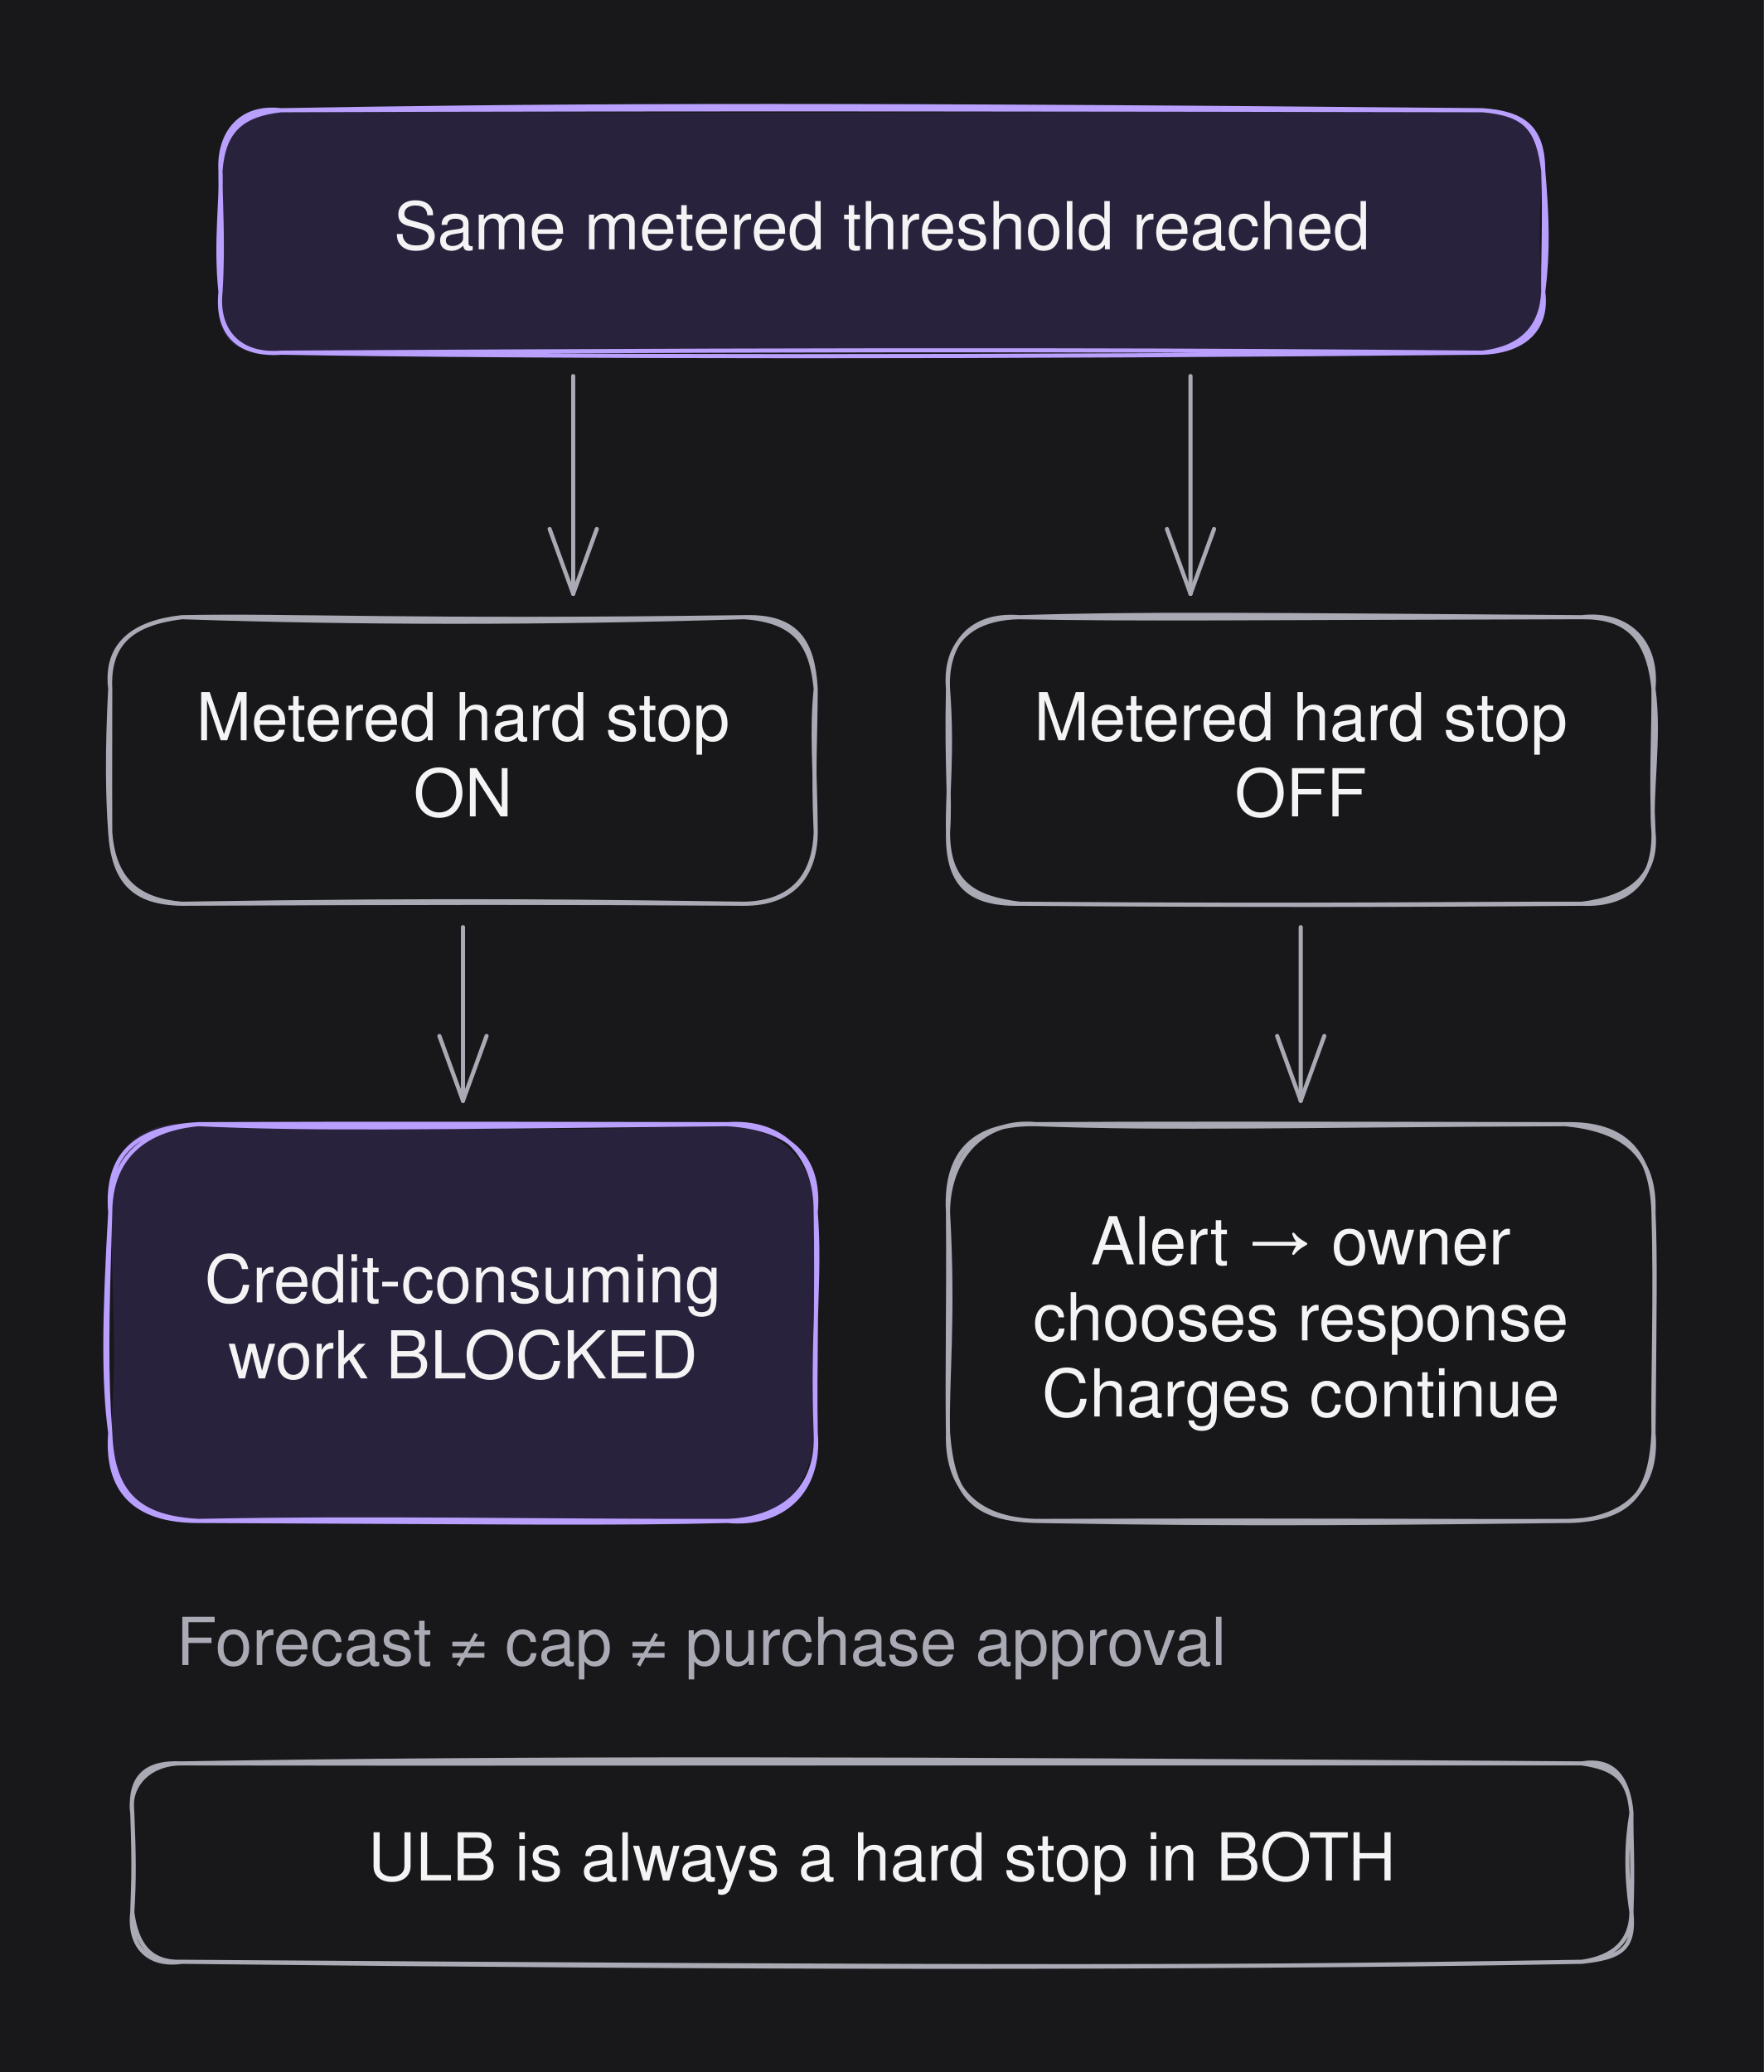
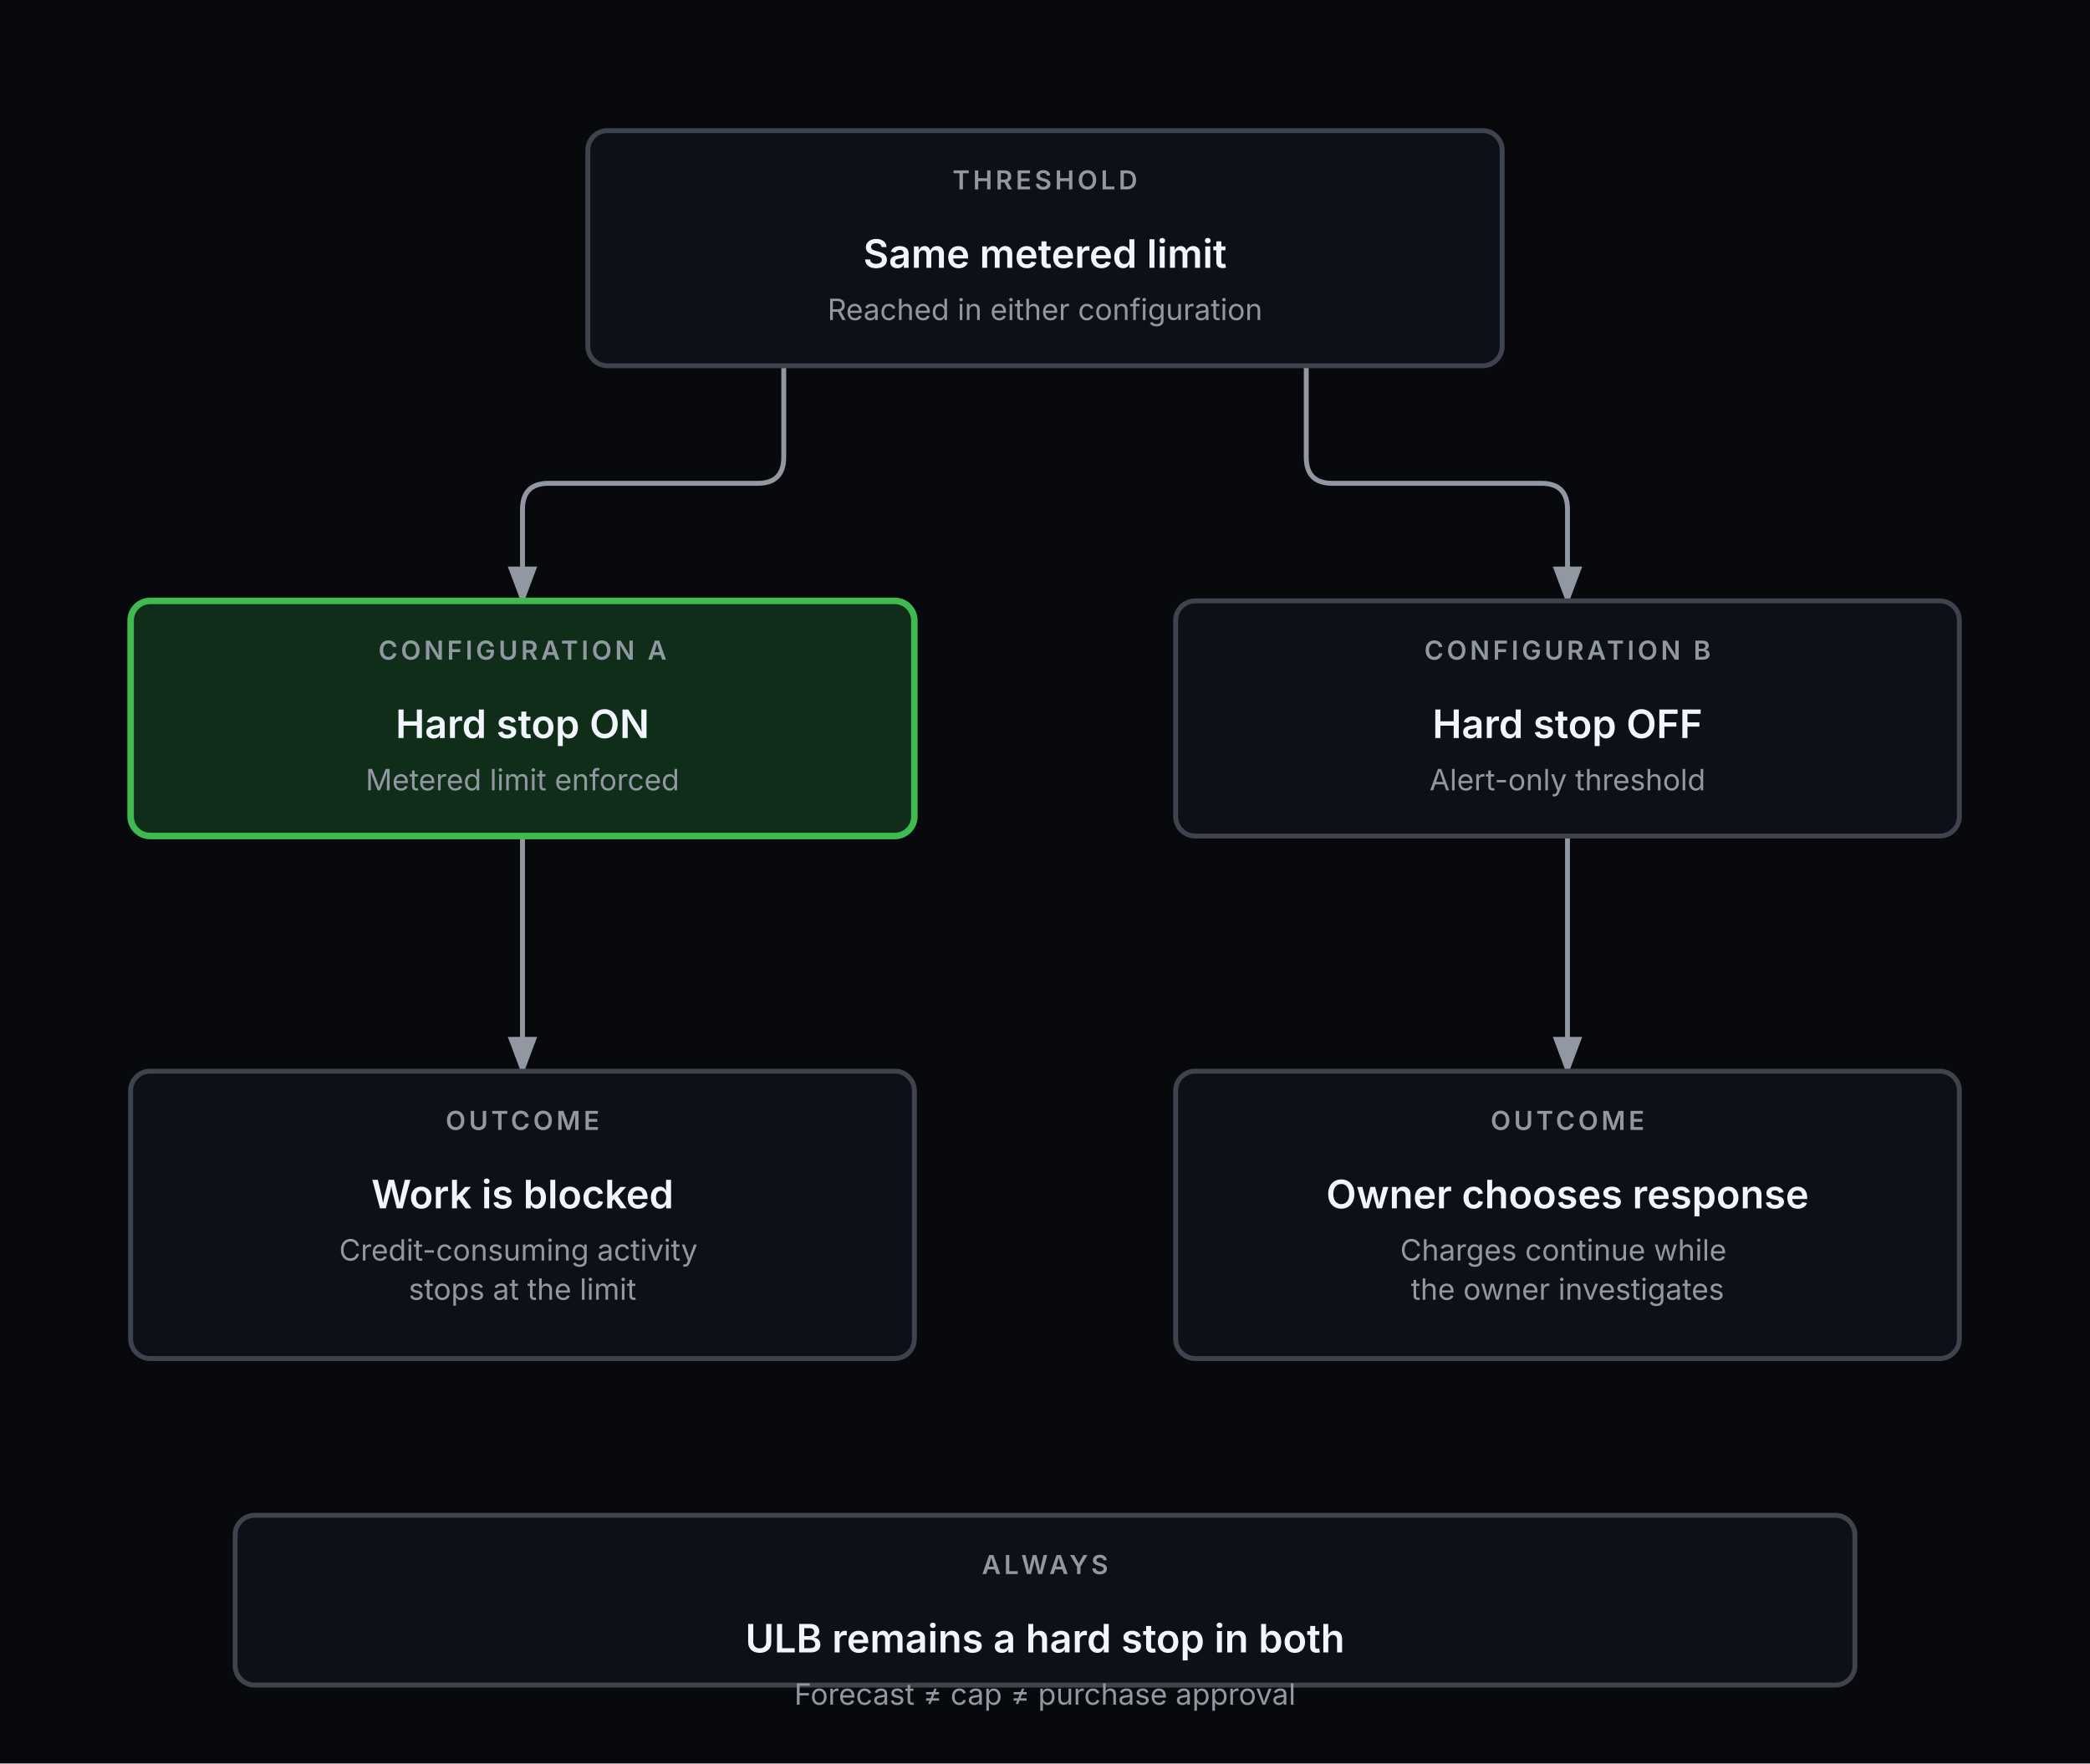
- <svg xmlns="http://www.w3.org/2000/svg" version="1.1" viewBox="0 0 640 752" width="640" height="752" role="img" aria-labelledby="cap-or-continuity-dark-title cap-or-continuity-dark-desc">
+ <svg xmlns="http://www.w3.org/2000/svg" viewBox="0 0 640 540" role="img" aria-labelledby="cap-or-continuity-dark-title cap-or-continuity-dark-desc">
  <defs>
-     <style class="style-fonts">
-       </style>
+     <marker id="cap-or-continuity-dark-arrow" markerWidth="8" markerHeight="6" refX="7" refY="3" orient="auto">
+       <path d="M 0 0 L 8 3 L 0 6 Z" fill="#9198a1" />
+     </marker>
  </defs>
-   <rect x="0" y="0" width="640" height="752" fill="#18181b" />
-   <g stroke-linecap="round" transform="translate(0 0) rotate(0 320 376)">
-     <path d="M0 0 L640 0 L640 752 L0 752" stroke="none" stroke-width="0" fill="#18181b" />
-     <path d="M0 0 C246.87 0, 493.74 0, 640 0 M0 0 C148.19 0, 296.39 0, 640 0 M640 0 C640 160.44, 640 320.87, 640 752 M640 0 C640 260.38, 640 520.75, 640 752 M640 752 C500.59 752, 361.19 752, 0 752 M640 752 C435.11 752, 230.22 752, 0 752 M0 752 C0 538.71, 0 325.43, 0 0 M0 752 C0 516.92, 0 281.83, 0 0" stroke="transparent" stroke-width="2" fill="none" />
+   <style>
+     svg { font-family: system-ui, -apple-system, "Segoe UI", sans-serif; color: #f0f6fc; }
+     .paper { fill: #07090d; }
+     .node, .step-card { fill: #0d1117; stroke: #3d444d; stroke-width: 1.5; }
+     .node.focus, .step-card.focus { fill: #0f2d19; stroke: #3fb950; stroke-width: 2; }
+     .decision { fill: #0d1117; stroke: #f0f6fc; stroke-width: 1.5; }
+     .hub { fill: #0f2d19; stroke: #3fb950; stroke-width: 1.5; }
+     .step-number { fill: #07090d; stroke: #3d444d; stroke-width: 1.5; }
+     .step-number.focus { fill: #3fb950; stroke: #3fb950; }
+     .eyebrow, .detail, .note { fill: #9198a1; }
+     .node-name, .number { fill: #f0f6fc; }
+     .arrow { fill: none; stroke: #9198a1; stroke-width: 1.5; stroke-linecap: round; stroke-linejoin: round; marker-end: url(#cap-or-continuity-dark-arrow); }
+     .spoke { fill: none; stroke: #9198a1; stroke-width: 1; stroke-dasharray: 4 3; }
+     .eyebrow { font-size: 8px; font-weight: 600; letter-spacing: .12em; }
+     .node-name { font-size: 12px; font-weight: 600; }
+     .detail { font-size: 9px; }
+     .arrow-label { fill: #9198a1; font-size: 8px; font-weight: 600; letter-spacing: .06em; }
+     .label-mask { fill: #07090d; }
+     .number { font-size: 9px; font-weight: 600; }
+     .note { font-size: 10px; }
+   </style>
+   <rect x="0" y="0" width="640" height="540" class="paper" />
+   <path d="M 240 112 L 240 140 Q 240 148 232 148 L 168 148 Q 160 148 160 156 L 160 184" class="arrow" marker-end="url(#cap-or-continuity-dark-arrow)" />
+   <path d="M 400 112 L 400 140 Q 400 148 408 148 L 472 148 Q 480 148 480 156 L 480 184" class="arrow" marker-end="url(#cap-or-continuity-dark-arrow)" />
+   <path d="M 160 256 L 160 328" class="arrow" marker-end="url(#cap-or-continuity-dark-arrow)" />
+   <path d="M 480 256 L 480 328" class="arrow" marker-end="url(#cap-or-continuity-dark-arrow)" />
+   <g>
+     <rect x="180" y="40" width="280" height="72" rx="6" class="node" />
+     <text x="320" y="58" text-anchor="middle" class="eyebrow">
+       <tspan>THRESHOLD</tspan>
+     </text>
+     <text x="320" y="82" text-anchor="middle" class="node-name">
+       <tspan>Same metered limit</tspan>
+     </text>
+     <text x="320" y="98" text-anchor="middle" class="detail">
+       <tspan>Reached in either configuration</tspan>
+     </text>
  </g>
-   <g stroke-linecap="round">
-     <g transform="translate(208 136.5) rotate(0 0 39.5)">
-       <path d="M0 0 C0 13.17, 0 65.83, 0 79 M0 0 C0 13.17, 0 65.83, 0 79" stroke="#aaaab5" stroke-width="1.5" fill="none" />
-     </g>
-     <g transform="translate(208 136.5) rotate(0 0 39.5)">
-       <path d="M-8.55 55.51 C-6.83 60.22, -5.12 64.94, 0 79 M-8.55 55.51 C-6.37 61.5, -4.19 67.49, 0 79" stroke="#aaaab5" stroke-width="1.5" fill="none" />
-     </g>
-     <g transform="translate(208 136.5) rotate(0 0 39.5)">
-       <path d="M8.55 55.51 C6.83 60.22, 5.12 64.94, 0 79 M8.55 55.51 C6.37 61.5, 4.19 67.49, 0 79" stroke="#aaaab5" stroke-width="1.5" fill="none" />
-     </g>
+   <g>
+     <rect x="40" y="184" width="240" height="72" rx="6" class="node focus" />
+     <text x="160" y="202" text-anchor="middle" class="eyebrow">
+       <tspan>CONFIGURATION A</tspan>
+     </text>
+     <text x="160" y="226" text-anchor="middle" class="node-name">
+       <tspan>Hard stop ON</tspan>
+     </text>
+     <text x="160" y="242" text-anchor="middle" class="detail">
+       <tspan>Metered limit enforced</tspan>
+     </text>
  </g>
-   <mask />
-   <g stroke-linecap="round">
-     <g transform="translate(432 136.5) rotate(0 0 39.5)">
-       <path d="M0 0 C0 13.17, 0 65.83, 0 79 M0 0 C0 13.17, 0 65.83, 0 79" stroke="#aaaab5" stroke-width="1.5" fill="none" />
-     </g>
-     <g transform="translate(432 136.5) rotate(0 0 39.5)">
-       <path d="M-8.55 55.51 C-6.83 60.22, -5.12 64.94, 0 79 M-8.55 55.51 C-6.37 61.5, -4.19 67.49, 0 79" stroke="#aaaab5" stroke-width="1.5" fill="none" />
-     </g>
-     <g transform="translate(432 136.5) rotate(0 0 39.5)">
-       <path d="M8.55 55.51 C6.83 60.22, 5.12 64.94, 0 79 M8.55 55.51 C6.37 61.5, 4.19 67.49, 0 79" stroke="#aaaab5" stroke-width="1.5" fill="none" />
-     </g>
+   <g>
+     <rect x="360" y="184" width="240" height="72" rx="6" class="node" />
+     <text x="480" y="202" text-anchor="middle" class="eyebrow">
+       <tspan>CONFIGURATION B</tspan>
+     </text>
+     <text x="480" y="226" text-anchor="middle" class="node-name">
+       <tspan>Hard stop OFF</tspan>
+     </text>
+     <text x="480" y="242" text-anchor="middle" class="detail">
+       <tspan>Alert-only threshold</tspan>
+     </text>
  </g>
-   <mask />
-   <g stroke-linecap="round">
-     <g transform="translate(168 336.5) rotate(0 0 31.5)">
-       <path d="M0 0 C0 10.5, 0 52.5, 0 63 M0 0 C0 10.5, 0 52.5, 0 63" stroke="#aaaab5" stroke-width="1.5" fill="none" />
-     </g>
-     <g transform="translate(168 336.5) rotate(0 0 31.5)">
-       <path d="M-8.55 39.51 C-6.83 44.22, -5.12 48.94, 0 63 M-8.55 39.51 C-6.37 45.5, -4.19 51.49, 0 63" stroke="#aaaab5" stroke-width="1.5" fill="none" />
-     </g>
-     <g transform="translate(168 336.5) rotate(0 0 31.5)">
-       <path d="M8.55 39.51 C6.83 44.22, 5.12 48.94, 0 63 M8.55 39.51 C6.37 45.5, 4.19 51.49, 0 63" stroke="#aaaab5" stroke-width="1.5" fill="none" />
-     </g>
+   <g>
+     <rect x="40" y="328" width="240" height="88" rx="6" class="node" />
+     <text x="160" y="346" text-anchor="middle" class="eyebrow">
+       <tspan>OUTCOME</tspan>
+     </text>
+     <text x="160" y="370" text-anchor="middle" class="node-name">
+       <tspan>Work is blocked</tspan>
+     </text>
+     <text x="160" y="386" text-anchor="middle" class="detail">
+       <tspan>Credit-consuming activity</tspan>
+       <tspan x="160" dy="12">stops at the limit</tspan>
+     </text>
  </g>
-   <mask />
-   <g stroke-linecap="round">
-     <g transform="translate(472 336.5) rotate(0 0 31.5)">
-       <path d="M0 0 C0 10.5, 0 52.5, 0 63 M0 0 C0 10.5, 0 52.5, 0 63" stroke="#aaaab5" stroke-width="1.5" fill="none" />
-     </g>
-     <g transform="translate(472 336.5) rotate(0 0 31.5)">
-       <path d="M-8.55 39.51 C-6.83 44.22, -5.12 48.94, 0 63 M-8.55 39.51 C-6.37 45.5, -4.19 51.49, 0 63" stroke="#aaaab5" stroke-width="1.5" fill="none" />
-     </g>
-     <g transform="translate(472 336.5) rotate(0 0 31.5)">
-       <path d="M8.55 39.51 C6.83 44.22, 5.12 48.94, 0 63 M8.55 39.51 C6.37 45.5, 4.19 51.49, 0 63" stroke="#aaaab5" stroke-width="1.5" fill="none" />
-     </g>
+   <g>
+     <rect x="360" y="328" width="240" height="88" rx="6" class="node" />
+     <text x="480" y="346" text-anchor="middle" class="eyebrow">
+       <tspan>OUTCOME</tspan>
+     </text>
+     <text x="480" y="370" text-anchor="middle" class="node-name">
+       <tspan>Owner chooses response</tspan>
+     </text>
+     <text x="480" y="386" text-anchor="middle" class="detail">
+       <tspan>Charges continue while</tspan>
+       <tspan x="480" dy="12">the owner investigates</tspan>
+     </text>
  </g>
-   <mask />
-   <g stroke-linecap="round" transform="translate(80 40) rotate(0 240 44)">
-     <path d="M22 0 C118.37 1.01, 210.08 1.31, 458 0 C473.93 -0.1, 482.44 9.58, 480 22 C478.27 39.58, 478.13 50.58, 480 66 C479.18 79.31, 472.4 89.21, 458 88 C342.76 85.89, 227.09 86.5, 22 88 C6.57 89.65, -3.25 83.54, 0 66 C0.7 54.63, 0.29 44.51, 0 22 C2.7 6.66, 5.36 2.54, 22 0" stroke="none" stroke-width="0" fill="#29223c" />
-     <path d="M22 0 C109.44 -1.51, 196.61 -2.49, 458 0 M22 0 C174.69 -0.58, 328.12 -0.24, 458 0 M458 0 C472.88 1.08, 479.87 6.17, 480 22 M458 0 C473.82 1.4, 478.04 6.85, 480 22 M480 22 C481.43 38.95, 481.81 51.16, 480 66 M480 22 C480.67 39.18, 479.82 56.22, 480 66 M480 66 C481.71 79.34, 473.12 87.44, 458 88 M480 66 C479.36 78.87, 472.01 86.34, 458 88 M458 88 C287.01 89.71, 115.33 89.66, 22 88 M458 88 C361.07 87.14, 265.06 86.56, 22 88 M22 88 C6.94 89.09, -1.57 81.45, 0 66 M22 88 C7.38 89.24, -1.52 80.65, 0 66 M0 66 C-1.91 47.49, 0.54 32.59, 0 22 M0 66 C1.18 48.39, -0.14 30.74, 0 22 M0 22 C-0.74 8.65, 6.99 -1.8, 22 0 M0 22 C1.12 7.35, 7.75 1.64, 22 0" stroke="#b9a0ff" stroke-width="1.5" fill="none" />
-   </g>
-   <g transform="translate(141.8984 70.2) rotate(0 178.1016 13.8)">
-     <text x="178.102" y="20.28" font-family="Helvetica, Arial, sans-serif" font-size="24px" fill="#f4f4f5" text-anchor="middle" style="white-space: pre;" direction="ltr" dominant-baseline="alphabetic">Same metered threshold reached</text>
-   </g>
-   <g stroke-linecap="round" transform="translate(40 224) rotate(0 128 52)">
-     <path d="M26 0 C84.04 4.44, 146.95 -0.26, 230 0 C249.82 -2.21, 255.18 11.66, 256 26 C255.38 47.43, 255.89 69.65, 256 78 C252.86 95.44, 250.34 101, 230 104 C155.71 102.57, 82.68 103.66, 26 104 C10.49 101.2, -1.81 96.75, 0 78 C-1.29 61.38, 0.48 51.17, 0 26 C2.77 6.92, 10.07 -1.32, 26 0" stroke="none" stroke-width="0" fill="#18181b" />
-     <path d="M26 0 C66.38 -0.78, 109 1.69, 230 0 M26 0 C90.6 2.16, 155.29 2.25, 230 0 M230 0 C248.73 1.28, 254.43 9.85, 256 26 M230 0 C249.5 -0.58, 255.02 9.11, 256 26 M256 26 C254.44 41.63, 255.78 53.52, 256 78 M256 26 C255.95 41.2, 255.02 56.19, 256 78 M256 78 C255.44 95.82, 245.49 103.72, 230 104 M256 78 C255.92 93.38, 248.03 104, 230 104 M230 104 C179.56 103.35, 128.95 102.32, 26 104 M230 104 C169.2 103.56, 108.2 103.59, 26 104 M26 104 C8.57 103.7, 1.12 96.09, 0 78 M26 104 C10.13 102.71, 1.26 95.37, 0 78 M0 78 C-0.95 65.09, -1.19 48.76, 0 26 M0 78 C-0.1 56.84, 0.02 37.16, 0 26 M0 26 C-1.97 9.48, 8.91 1.86, 26 0 M0 26 C-0.81 9.44, 7.86 2.28, 26 0" stroke="#aaaab5" stroke-width="1.5" fill="none" />
-   </g>
-   <g transform="translate(70.61133 248.4) rotate(0 97.38867 27.6)">
-     <text x="97.389" y="20.28" font-family="Helvetica, Arial, sans-serif" font-size="24px" fill="#f4f4f5" text-anchor="middle" style="white-space: pre;" direction="ltr" dominant-baseline="alphabetic">Metered hard stop</text>
-     <text x="97.389" y="47.88" font-family="Helvetica, Arial, sans-serif" font-size="24px" fill="#f4f4f5" text-anchor="middle" style="white-space: pre;" direction="ltr" dominant-baseline="alphabetic">ON</text>
-   </g>
-   <g stroke-linecap="round" transform="translate(344 224) rotate(0 128 52)">
-     <path d="M26 0 C103.51 -3.21, 176.31 -1.09, 230 0 C246 0.53, 255.52 5.24, 256 26 C254.3 43.37, 255.39 57.88, 256 78 C255.17 93.72, 249.24 103.3, 230 104 C161.75 104.13, 94.05 100.95, 26 104 C11.15 105.41, -0.38 96.09, 0 78 C2.37 65.24, -3.25 53.81, 0 26 C2.13 7.06, 5.2 -2.26, 26 0" stroke="none" stroke-width="0" fill="#18181b" />
-     <path d="M26 0 C67.2 0.85, 108.48 0.26, 230 0 M26 0 C67.05 -1.32, 109.36 -0.93, 230 0 M230 0 C246.34 -1.84, 257.62 8.57, 256 26 M230 0 C245.5 -0.15, 254.02 6.48, 256 26 M256 26 C258.45 44.08, 254.7 64.07, 256 78 M256 26 C256.12 41.89, 255.03 58.09, 256 78 M256 78 C256.43 93.86, 248.65 104.77, 230 104 M256 78 C257.6 94.07, 247.32 101.89, 230 104 M230 104 C186.86 103.9, 141.01 104.83, 26 104 M230 104 C166.1 104.54, 104.3 104.59, 26 104 M26 104 C6.97 104.31, -0.3 96.49, 0 78 M26 104 C10.03 101.96, -0.03 97.03, 0 78 M0 78 C-0.33 64.04, 1.76 49.16, 0 26 M0 78 C0.91 65.49, -0.62 54.33, 0 26 M0 26 C-1.45 8.4, 9.25 0.27, 26 0 M0 26 C-0.78 10.02, 7.82 -1.49, 26 0" stroke="#aaaab5" stroke-width="1.5" fill="none" />
-   </g>
-   <g transform="translate(374.6113 248.4) rotate(0 97.38867 27.6)">
-     <text x="97.389" y="20.28" font-family="Helvetica, Arial, sans-serif" font-size="24px" fill="#f4f4f5" text-anchor="middle" style="white-space: pre;" direction="ltr" dominant-baseline="alphabetic">Metered hard stop</text>
-     <text x="97.389" y="47.88" font-family="Helvetica, Arial, sans-serif" font-size="24px" fill="#f4f4f5" text-anchor="middle" style="white-space: pre;" direction="ltr" dominant-baseline="alphabetic">OFF</text>
-   </g>
-   <g stroke-linecap="round" transform="translate(40 408) rotate(0 128 72)">
-     <path d="M32 0 C103.28 1.75, 173.9 3, 224 0 C244.18 2.29, 254.63 12.61, 256 32 C258.75 54.51, 254.5 71.64, 256 112 C253.5 130.51, 246.92 142.01, 224 144 C167.6 146.1, 115.91 142.53, 32 144 C11 140.72, -0.38 135.3, 0 112 C1.94 93.39, 1.71 76.6, 0 32 C-2.74 13.56, 7.98 -2.64, 32 0" stroke="none" stroke-width="0" fill="#29223c" />
-     <path d="M32 0 C71.77 1.83, 107.74 1.26, 224 0 M32 0 C101.85 -0.3, 171.6 -0.06, 224 0 M224 0 C244.02 -1.35, 256.15 11.29, 256 32 M224 0 C247.26 1.49, 257.81 12.3, 256 32 M256 32 C257.84 54.74, 254.62 75.9, 256 112 M256 32 C256.57 60.93, 255.55 89.23, 256 112 M256 112 C256.99 131.69, 244.56 143.2, 224 144 M256 112 C257.9 133.74, 243.42 145.87, 224 144 M224 144 C158.27 144.12, 94.53 142.72, 32 144 M224 144 C182.82 145.06, 144.03 144.48, 32 144 M32 144 C11.39 142.81, 0.79 135.18, 0 112 M32 144 C8.56 144.07, -1.58 132.68, 0 112 M0 112 C-2.52 93.6, -2.19 70.12, 0 32 M0 112 C-1.55 92.13, -1.27 71.34, 0 32 M0 32 C-1.76 10.82, 9.43 1.21, 32 0 M0 32 C0.05 12.15, 12.38 1.81, 32 0" stroke="#b9a0ff" stroke-width="1.5" fill="none" />
-   </g>
-   <g transform="translate(73.96289 452.4) rotate(0 94.03711 27.6)">
-     <text x="94.037" y="20.28" font-family="Helvetica, Arial, sans-serif" font-size="24px" fill="#f4f4f5" text-anchor="middle" style="white-space: pre;" direction="ltr" dominant-baseline="alphabetic">Credit-consuming</text>
-     <text x="94.037" y="47.88" font-family="Helvetica, Arial, sans-serif" font-size="24px" fill="#f4f4f5" text-anchor="middle" style="white-space: pre;" direction="ltr" dominant-baseline="alphabetic">work BLOCKED</text>
-   </g>
-   <g stroke-linecap="round" transform="translate(344 408) rotate(0 128 72)">
-     <path d="M32 0 C76.73 0.58, 124.49 2.27, 224 0 C247.55 -2.17, 254.96 13.39, 256 32 C257.63 63.88, 253.96 93.93, 256 112 C255.81 135.99, 245.82 144.31, 224 144 C173.22 147.91, 126.33 146.76, 32 144 C11.66 144.93, 1.05 134.63, 0 112 C-1.22 82.79, -1.65 50.31, 0 32 C-3.38 13.69, 10.31 -3.58, 32 0" stroke="none" stroke-width="0" fill="#18181b" />
-     <path d="M32 0 C72.64 -0.23, 111.06 -0.22, 224 0 M32 0 C79.62 1.81, 128.47 0.39, 224 0 M224 0 C245.63 -0.47, 255.34 10.02, 256 32 M224 0 C243.27 1.92, 256.81 9.67, 256 32 M256 32 C256.71 48.57, 256.4 65.21, 256 112 M256 32 C256.91 62.03, 255.73 91.94, 256 112 M256 112 C257.98 133.73, 243.72 144.25, 224 144 M256 112 C254.99 134.43, 247.31 143.76, 224 144 M224 144 C165.15 144.65, 109.44 145.45, 32 144 M224 144 C181.68 144.19, 140.36 143.63, 32 144 M32 144 C9.79 143.42, -0.64 131.58, 0 112 M32 144 C8.47 143.33, 1.74 134.34, 0 112 M0 112 C-0.48 92.83, 2.19 71.09, 0 32 M0 112 C-0.36 89.52, 0.27 65.99, 0 32 M0 32 C-1.24 9.74, 9.77 -0.38, 32 0 M0 32 C0.08 12.73, 12.34 -1.96, 32 0" stroke="#aaaab5" stroke-width="1.5" fill="none" />
-   </g>
-   <g transform="translate(374.6055 438.6) rotate(0 97.39453 41.4)">
-     <text x="97.395" y="20.28" font-family="Helvetica, Arial, sans-serif" font-size="24px" fill="#f4f4f5" text-anchor="middle" style="white-space: pre;" direction="ltr" dominant-baseline="alphabetic">Alert → owner</text>
-     <text x="97.395" y="47.88" font-family="Helvetica, Arial, sans-serif" font-size="24px" fill="#f4f4f5" text-anchor="middle" style="white-space: pre;" direction="ltr" dominant-baseline="alphabetic">chooses response</text>
-     <text x="97.395" y="75.48" font-family="Helvetica, Arial, sans-serif" font-size="24px" fill="#f4f4f5" text-anchor="middle" style="white-space: pre;" direction="ltr" dominant-baseline="alphabetic">Charges continue</text>
-   </g>
-   <g stroke-linecap="round" transform="translate(48 640) rotate(0 272 36)">
-     <path d="M18 0 C204.03 -2.48, 391.87 -3.96, 526 0 C536.48 -1.23, 544.4 4.39, 544 18 C546.85 31.97, 546.08 45.63, 544 54 C544.84 65.61, 540.24 72.59, 526 72 C331.05 70.66, 134.69 72.12, 18 72 C3.45 70.9, -0.38 65.55, 0 54 C2.77 43.84, -1.03 41.71, 0 18 C-0.21 7.1, 8.94 -1.87, 18 0" stroke="none" stroke-width="0" fill="#18181b" />
-     <path d="M18 0 C120.8 0.21, 225.19 -0.09, 526 0 M18 0 C141.96 -2.06, 265.49 -1.82, 526 0 M526 0 C537.33 1.66, 543.09 5.2, 544 18 M526 0 C537.02 -1.8, 542.84 4.59, 544 18 M544 18 C542.2 28.41, 541.91 40.23, 544 54 M544 18 C543.83 27.02, 544.68 35.3, 544 54 M544 54 C543.87 64.7, 537.4 70.34, 526 72 M544 54 C545.29 67.68, 539.88 70.51, 526 72 M526 72 C375.56 74.52, 225.1 74.32, 18 72 M526 72 C420.87 73.97, 315.07 74.25, 18 72 M18 72 C5.88 73.81, -1.39 66.48, 0 54 M18 72 C6.24 72.45, 1.52 65.45, 0 54 M0 54 C0.76 41.99, 0.62 33.2, 0 18 M0 54 C0.18 46.78, 0.84 39.16, 0 18 M0 18 C-1.14 5.3, 4.4 -0.68, 18 0 M0 18 C-1.62 7.21, 7.2 -0.2, 18 0" stroke="#aaaab5" stroke-width="1.5" fill="none" />
-   </g>
-   <g transform="translate(131.9258 662.2) rotate(0 188.0742 13.8)">
-     <text x="188.074" y="20.28" font-family="Helvetica, Arial, sans-serif" font-size="24px" fill="#f4f4f5" text-anchor="middle" style="white-space: pre;" direction="ltr" dominant-baseline="alphabetic">ULB is always a hard stop in BOTH</text>
-   </g>
-   <g transform="translate(64 584) rotate(0 191.2676 13.8)">
-     <text x="0" y="20.28" font-family="Helvetica, Arial, sans-serif" font-size="24px" fill="#aaaab5" text-anchor="start" style="white-space: pre;" direction="ltr" dominant-baseline="alphabetic">Forecast ≠ cap ≠ purchase approval</text>
+   <g>
+     <rect x="72" y="464" width="496" height="52" rx="6" class="node" />
+     <text x="320" y="482" text-anchor="middle" class="eyebrow">
+       <tspan>ALWAYS</tspan>
+     </text>
+     <text x="320" y="506" text-anchor="middle" class="node-name">
+       <tspan>ULB remains a hard stop in both</tspan>
+     </text>
+     <text x="320" y="522" text-anchor="middle" class="detail">
+       <tspan>Forecast ≠ cap ≠ purchase approval</tspan>
+     </text>
  </g>
</svg>
